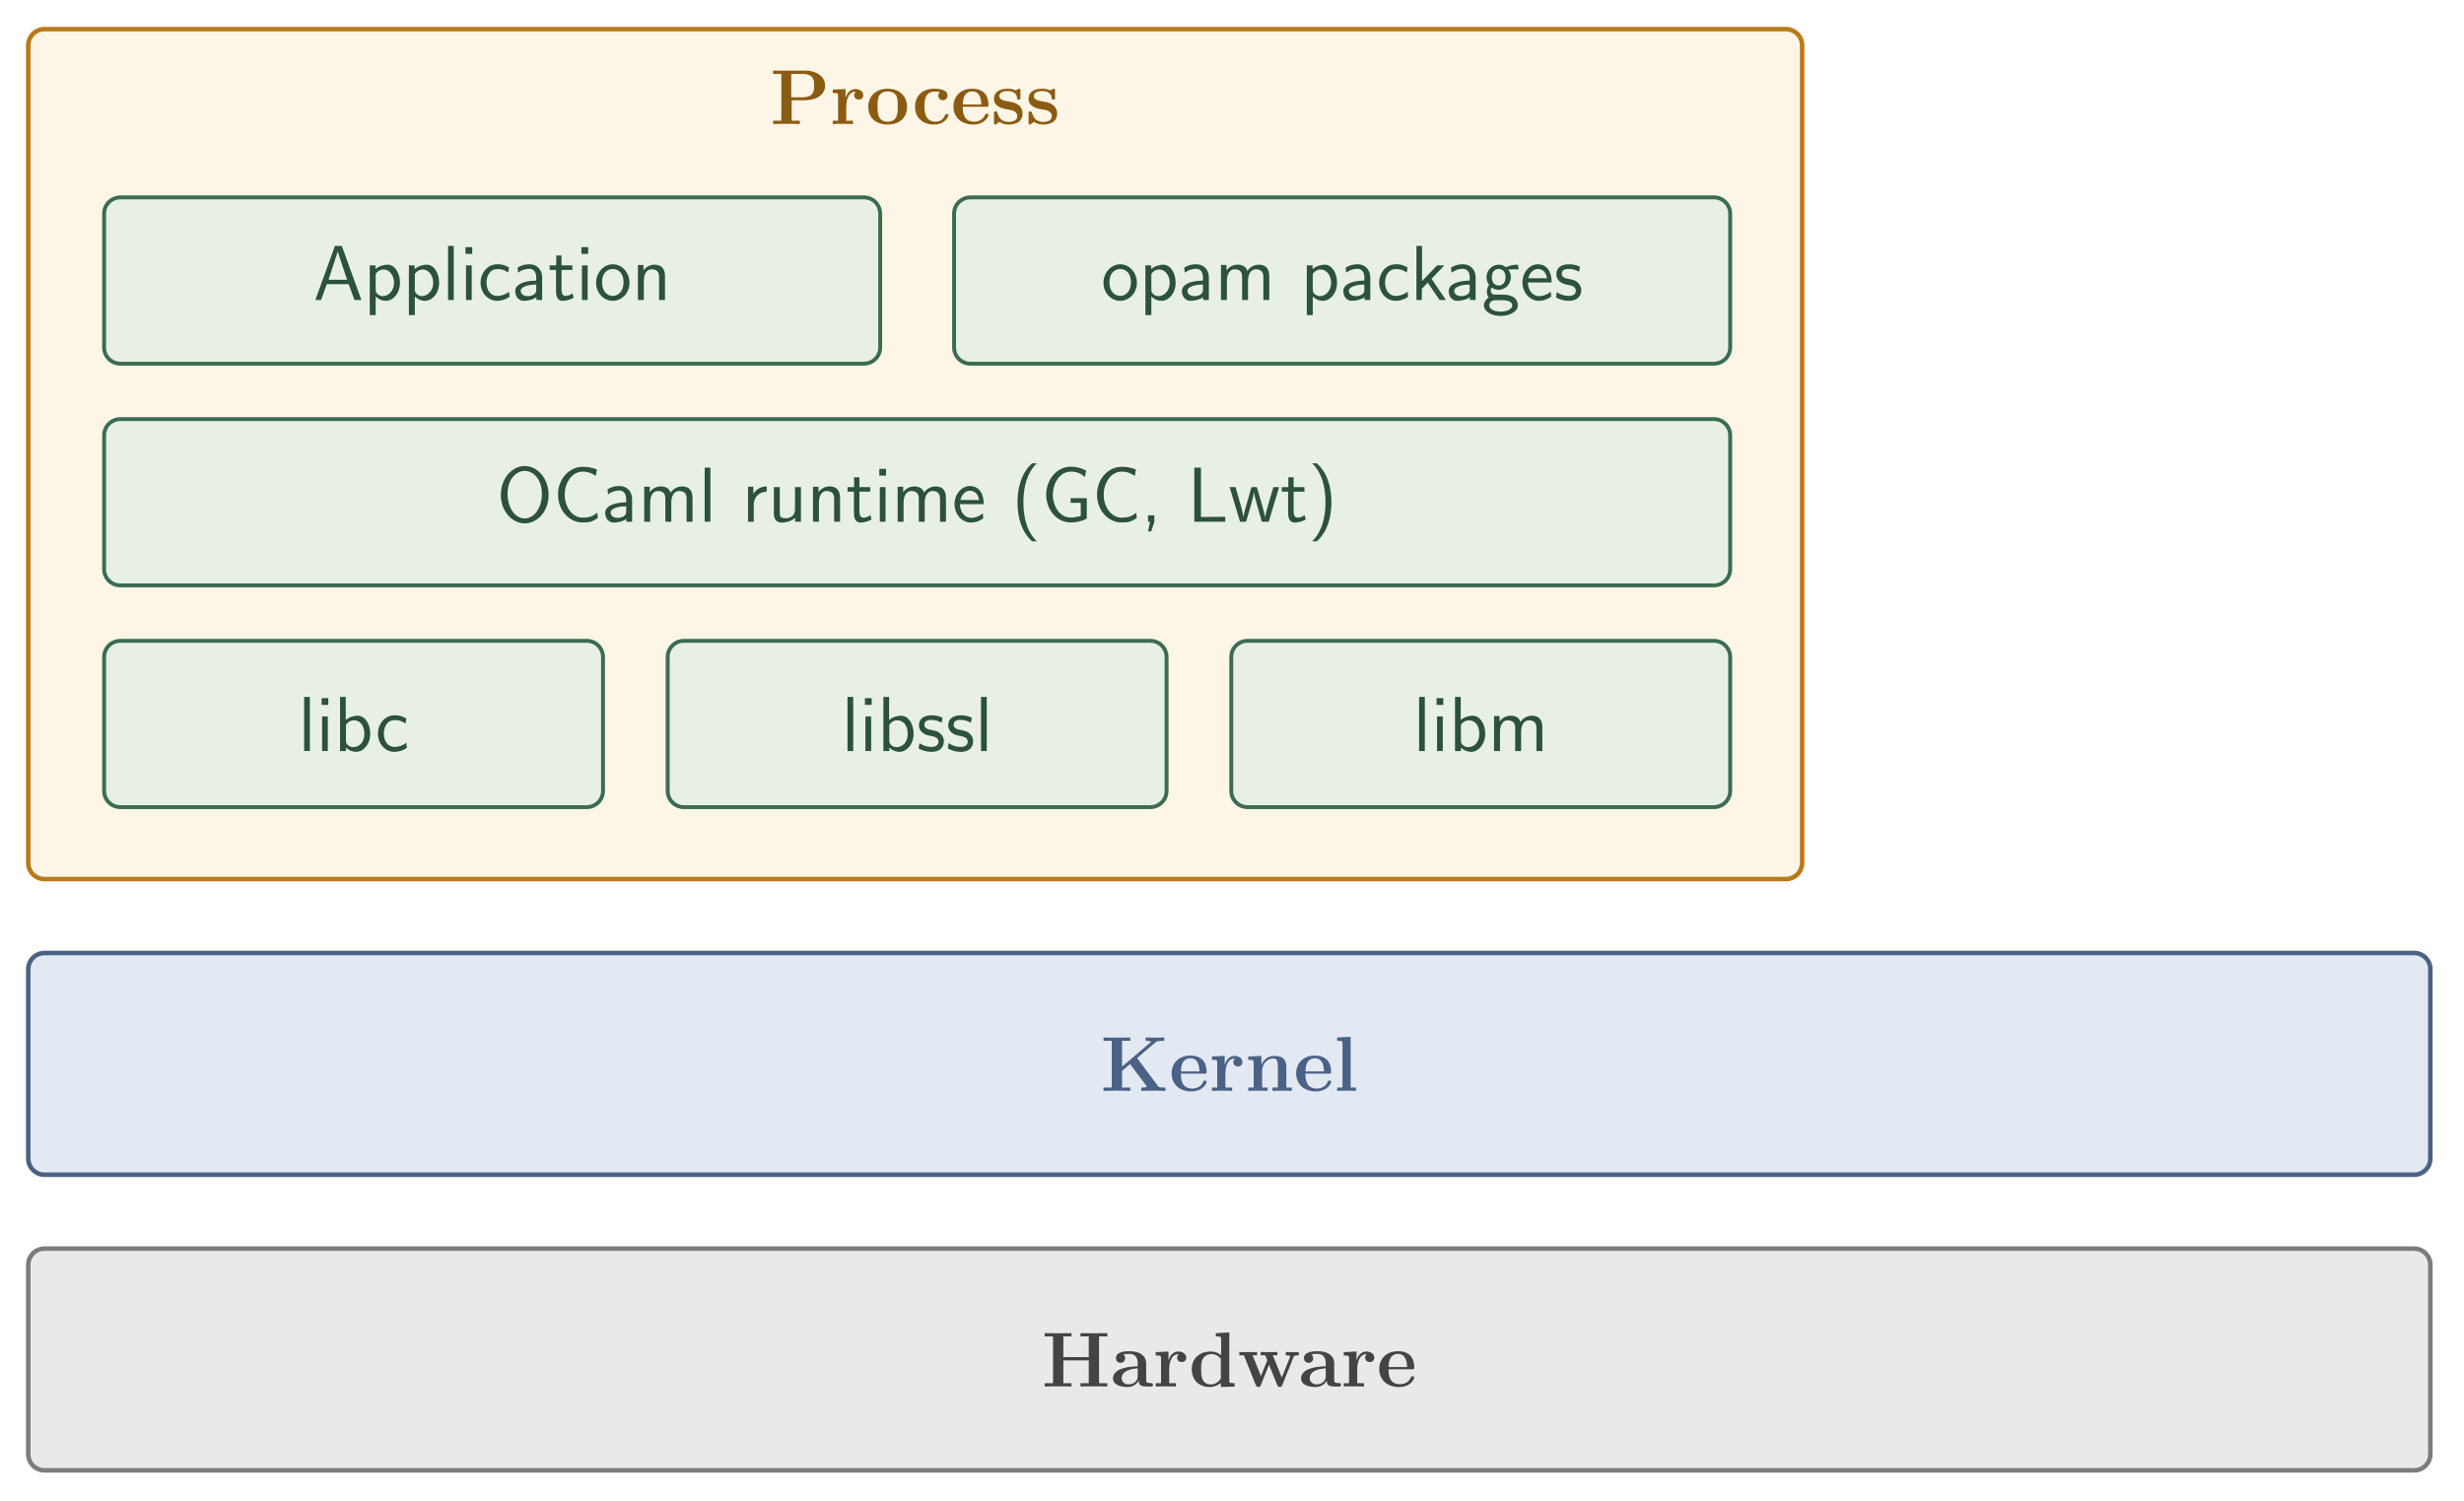
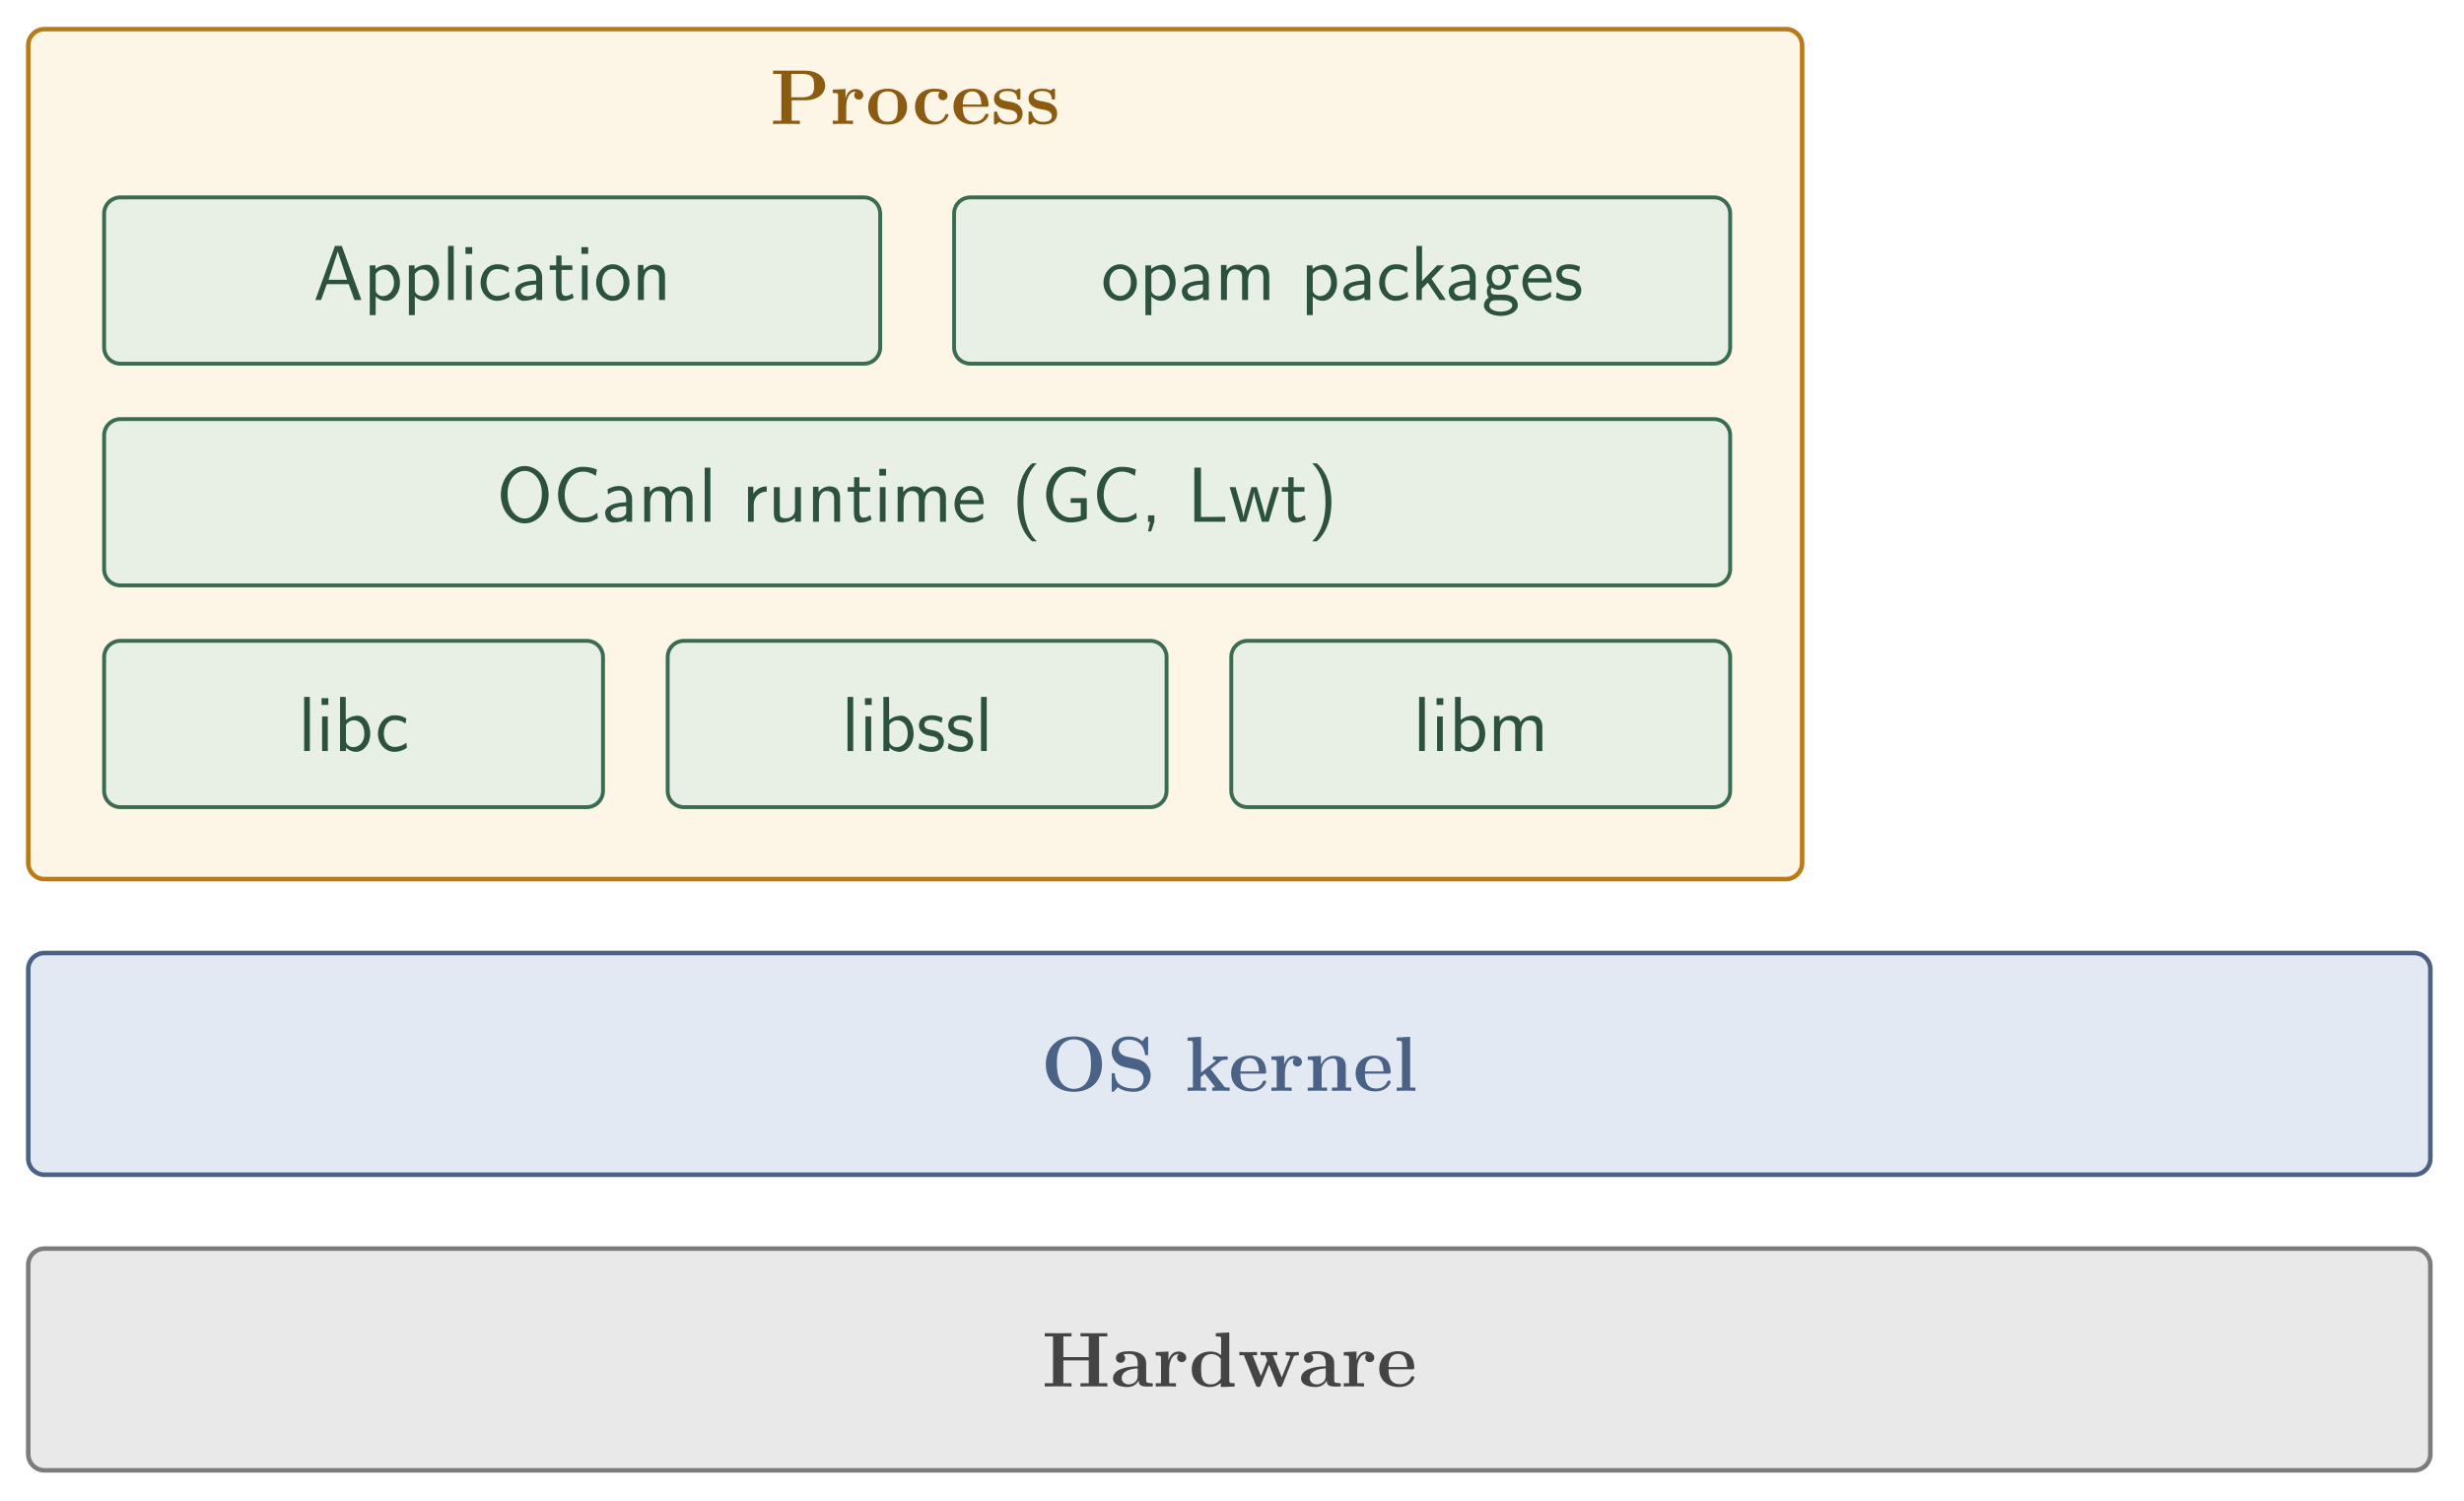
<svg xmlns="http://www.w3.org/2000/svg" xmlns:xlink="http://www.w3.org/1999/xlink" width="377.169pt" height="229.769pt" viewBox="0 0 377.169 229.769">
  <defs>
    <g>
      <g id="glyph-0-0">
        <path d="M 3.297 -3.641 L 5.312 -3.641 C 7.312 -3.641 8.422 -4.656 8.422 -5.875 C 8.422 -7.172 7.281 -8.172 5.312 -8.172 L 0.453 -8.172 L 0.453 -7.672 L 1.719 -7.672 L 1.719 -0.516 L 0.453 -0.516 L 0.453 0 C 0.797 -0.031 2.078 -0.031 2.5 -0.031 C 2.938 -0.031 4.203 -0.031 4.547 0 L 4.547 -0.516 L 3.297 -0.516 Z M 4.891 -7.672 C 6.734 -7.672 6.734 -6.688 6.734 -5.875 C 6.734 -5.094 6.734 -4.094 4.891 -4.094 L 3.234 -4.094 L 3.234 -7.672 Z M 4.891 -7.672 " />
      </g>
      <g id="glyph-0-1">
        <path d="M 2.484 -2.688 C 2.484 -3.078 2.562 -4.969 3.953 -4.969 C 3.797 -4.844 3.703 -4.641 3.703 -4.422 C 3.703 -3.938 4.094 -3.734 4.406 -3.734 C 4.703 -3.734 5.094 -3.938 5.094 -4.422 C 5.094 -5.031 4.469 -5.359 3.906 -5.359 C 2.953 -5.359 2.547 -4.547 2.391 -4.047 L 2.375 -4.047 L 2.375 -5.359 L 0.422 -5.266 L 0.422 -4.75 C 1.156 -4.75 1.234 -4.75 1.234 -4.297 L 1.234 -0.516 L 0.422 -0.516 L 0.422 0 C 0.688 -0.031 1.578 -0.031 1.922 -0.031 C 2.266 -0.031 3.234 -0.031 3.516 0 L 3.516 -0.516 L 2.484 -0.516 Z M 2.484 -2.688 " />
      </g>
      <g id="glyph-0-2">
        <path d="M 6.312 -2.609 C 6.312 -4.219 5.219 -5.406 3.344 -5.406 C 1.406 -5.406 0.375 -4.156 0.375 -2.609 C 0.375 -1.047 1.469 0.078 3.344 0.078 C 5.281 0.078 6.312 -1.109 6.312 -2.609 Z M 3.344 -0.359 C 1.797 -0.359 1.797 -1.75 1.797 -2.734 C 1.797 -3.297 1.797 -3.891 2.031 -4.312 C 2.281 -4.797 2.828 -5 3.344 -5 C 4.016 -5 4.453 -4.688 4.656 -4.344 C 4.891 -3.922 4.891 -3.297 4.891 -2.734 C 4.891 -1.734 4.891 -0.359 3.344 -0.359 Z M 3.344 -0.359 " />
      </g>
      <g id="glyph-0-3">
        <path d="M 5.578 -1.391 C 5.578 -1.531 5.453 -1.531 5.328 -1.531 C 5.141 -1.531 5.125 -1.531 5.062 -1.391 C 4.984 -1.156 4.656 -0.359 3.562 -0.359 C 1.891 -0.359 1.891 -2.172 1.891 -2.703 C 1.891 -3.406 1.891 -4.969 3.453 -4.969 C 3.547 -4.969 4.25 -4.953 4.25 -4.891 C 4.25 -4.875 4.234 -4.859 4.203 -4.859 C 4.172 -4.812 4.016 -4.641 4.016 -4.344 C 4.016 -3.844 4.422 -3.641 4.719 -3.641 C 4.969 -3.641 5.422 -3.797 5.422 -4.344 C 5.422 -5.328 4.047 -5.406 3.406 -5.406 C 1.281 -5.406 0.453 -4.016 0.453 -2.641 C 0.453 -1.031 1.578 0.078 3.344 0.078 C 5.203 0.078 5.578 -1.312 5.578 -1.391 Z M 5.578 -1.391 " />
      </g>
      <g id="glyph-0-4">
        <path d="M 5.391 -2.641 C 5.656 -2.641 5.734 -2.641 5.734 -2.938 C 5.734 -3.297 5.656 -4.188 5.109 -4.75 C 4.609 -5.25 3.938 -5.406 3.25 -5.406 C 1.391 -5.406 0.375 -4.188 0.375 -2.688 C 0.375 -1.016 1.594 0.078 3.391 0.078 C 5.203 0.078 5.734 -1.188 5.734 -1.391 C 5.734 -1.578 5.562 -1.578 5.484 -1.578 C 5.297 -1.578 5.281 -1.531 5.203 -1.391 C 4.906 -0.609 4.109 -0.359 3.547 -0.359 C 1.812 -0.359 1.797 -1.969 1.797 -2.641 Z M 1.797 -2.984 C 1.828 -3.469 1.844 -3.938 2.094 -4.359 C 2.312 -4.75 2.734 -5 3.25 -5 C 4.516 -5 4.625 -3.578 4.641 -2.984 Z M 1.797 -2.984 " />
      </g>
      <g id="glyph-0-5">
        <path d="M 4.5 -5.094 C 4.5 -5.312 4.5 -5.406 4.312 -5.406 C 4.25 -5.406 4.219 -5.406 4.047 -5.297 C 4 -5.25 3.859 -5.172 3.797 -5.141 C 3.469 -5.328 3.031 -5.406 2.594 -5.406 C 2.234 -5.406 0.453 -5.406 0.453 -3.844 C 0.453 -2.594 1.938 -2.344 2.297 -2.281 C 2.625 -2.219 3.016 -2.141 3.062 -2.141 C 3.547 -2.031 4.016 -1.734 4.016 -1.234 C 4.016 -0.328 2.938 -0.328 2.688 -0.328 C 2.078 -0.328 1.328 -0.516 0.984 -1.672 C 0.922 -1.906 0.906 -1.922 0.703 -1.922 C 0.453 -1.922 0.453 -1.891 0.453 -1.609 L 0.453 -0.234 C 0.453 -0.016 0.453 0.078 0.625 0.078 C 0.719 0.078 0.734 0.078 0.984 -0.125 L 1.281 -0.344 C 1.828 0.078 2.469 0.078 2.688 0.078 C 3.344 0.078 4.828 -0.078 4.828 -1.656 C 4.828 -2.234 4.516 -2.625 4.281 -2.844 C 3.797 -3.25 3.391 -3.312 2.734 -3.438 C 1.984 -3.562 1.266 -3.703 1.266 -4.266 C 1.266 -5.047 2.328 -5.047 2.578 -5.047 C 3.906 -5.047 3.969 -4.203 4 -3.906 C 4 -3.75 4.094 -3.75 4.25 -3.75 C 4.5 -3.75 4.5 -3.797 4.5 -4.062 Z M 4.5 -5.094 " />
      </g>
      <g id="glyph-0-6">
-         <path d="M 5.594 -5.031 L 8.422 -7.438 C 8.578 -7.578 8.688 -7.672 9.75 -7.672 L 9.75 -8.172 C 9.031 -8.156 9.016 -8.156 8.469 -8.156 C 8.125 -8.156 7.188 -8.156 6.891 -8.172 L 6.891 -7.672 C 7.156 -7.672 7.438 -7.656 7.75 -7.531 L 7.75 -7.516 L 3.297 -3.719 L 3.297 -7.672 L 4.547 -7.672 L 4.547 -8.172 C 4.203 -8.156 2.938 -8.156 2.5 -8.156 C 2.078 -8.156 0.797 -8.156 0.453 -8.172 L 0.453 -7.672 L 1.719 -7.672 L 1.719 -0.516 L 0.453 -0.516 L 0.453 0 C 0.797 -0.031 2.078 -0.031 2.5 -0.031 C 2.938 -0.031 4.203 -0.031 4.547 0 L 4.547 -0.516 L 3.297 -0.516 L 3.297 -3.062 L 4.516 -4.109 L 7.016 -0.781 C 7.031 -0.75 7.078 -0.688 7.078 -0.641 C 7.078 -0.516 6.5 -0.516 6.234 -0.516 L 6.234 0 C 6.609 -0.031 7.719 -0.031 8.172 -0.031 C 8.531 -0.031 9.656 -0.031 9.938 0 L 9.938 -0.516 L 9.609 -0.516 C 8.969 -0.516 8.922 -0.578 8.797 -0.734 Z M 5.594 -5.031 " />
+         <path d="M 9.328 -4.047 C 9.328 -6.578 7.672 -8.328 5.031 -8.328 C 2.375 -8.328 0.734 -6.562 0.734 -4.047 C 0.734 -1.531 2.406 0.141 5.031 0.141 C 7.656 0.141 9.328 -1.531 9.328 -4.047 Z M 5.031 -0.312 C 4.25 -0.312 3.5 -0.672 3.047 -1.359 C 2.484 -2.234 2.422 -3.344 2.422 -4.219 C 2.422 -4.953 2.453 -5.953 2.938 -6.766 C 3.469 -7.594 4.328 -7.891 5.031 -7.891 C 6 -7.891 6.719 -7.375 7.062 -6.844 C 7.5 -6.156 7.641 -5.406 7.641 -4.219 C 7.641 -3.047 7.516 -2.047 6.922 -1.234 C 6.609 -0.828 5.969 -0.312 5.031 -0.312 Z M 5.031 -0.312 " />
      </g>
      <g id="glyph-0-7">
+         <path d="M 3.031 -5.25 C 1.844 -5.516 1.812 -6.359 1.812 -6.531 C 1.812 -7.141 2.203 -7.844 3.359 -7.844 C 4.516 -7.844 5.562 -7.281 5.812 -5.719 C 5.844 -5.469 5.844 -5.453 6.062 -5.453 C 6.312 -5.453 6.312 -5.5 6.312 -5.766 L 6.312 -8.016 C 6.312 -8.234 6.312 -8.328 6.141 -8.328 C 6.062 -8.328 6.016 -8.312 5.906 -8.188 L 5.406 -7.609 C 5.109 -7.859 4.5 -8.328 3.344 -8.328 C 1.641 -8.328 0.734 -7.25 0.734 -5.953 C 0.734 -5.156 1.172 -4.594 1.328 -4.422 C 1.953 -3.797 2.281 -3.734 3.531 -3.453 C 4.719 -3.188 4.859 -3.172 5.125 -2.922 C 5.281 -2.766 5.625 -2.438 5.625 -1.828 C 5.625 -1.312 5.375 -0.375 4.047 -0.375 C 3 -0.375 1.328 -0.734 1.234 -2.469 C 1.234 -2.688 1.234 -2.719 0.984 -2.719 C 0.734 -2.719 0.734 -2.688 0.734 -2.406 L 0.734 -0.172 C 0.734 0.062 0.734 0.141 0.922 0.141 C 1 0.141 1.016 0.125 1.125 0.031 C 1.266 -0.109 1.375 -0.266 1.672 -0.562 C 2.359 -0.016 3.344 0.141 4.047 0.141 C 5.906 0.141 6.703 -1.125 6.703 -2.391 C 6.703 -3.5 5.969 -4.578 4.656 -4.875 Z M 3.031 -5.25 " />
+       </g>
+       <g id="glyph-0-8">
+         <path d="M 3.953 -3.344 L 5.453 -4.547 C 5.609 -4.672 5.734 -4.781 6.562 -4.781 L 6.562 -5.297 C 6.25 -5.266 6.016 -5.266 5.562 -5.266 C 5.25 -5.266 4.594 -5.266 4.312 -5.297 L 4.312 -4.781 C 4.453 -4.781 4.75 -4.75 4.75 -4.656 C 4.75 -4.609 4.672 -4.547 4.656 -4.531 L 2.484 -2.797 L 2.484 -8.281 L 0.422 -8.172 L 0.422 -7.672 C 1.156 -7.672 1.234 -7.672 1.234 -7.203 L 1.234 -0.516 L 0.422 -0.516 L 0.422 0 C 0.688 -0.031 1.516 -0.031 1.844 -0.031 C 2.156 -0.031 2.984 -0.031 3.25 0 L 3.25 -0.516 L 2.438 -0.516 L 2.438 -2.109 C 2.625 -2.25 2.797 -2.406 3.062 -2.625 L 4.5 -0.766 C 4.594 -0.672 4.594 -0.641 4.594 -0.625 C 4.594 -0.516 4.344 -0.516 4.188 -0.516 L 4.188 0 C 4.469 -0.031 5.25 -0.031 5.578 -0.031 C 6.188 -0.031 6.359 -0.031 6.859 0 L 6.859 -0.516 C 6.672 -0.516 6.422 -0.516 6.297 -0.531 C 6.125 -0.562 6.078 -0.594 5.953 -0.766 Z M 3.953 -3.344 " />
+       </g>
+       <g id="glyph-0-9">
        <path d="M 6.328 -3.641 C 6.328 -4.781 5.844 -5.359 4.531 -5.359 C 3.672 -5.359 2.938 -4.953 2.531 -4.047 L 2.516 -4.047 L 2.516 -5.359 L 0.5 -5.266 L 0.5 -4.75 C 1.234 -4.75 1.328 -4.75 1.328 -4.297 L 1.328 -0.516 L 0.5 -0.516 L 0.5 0 C 0.781 -0.031 1.641 -0.031 1.969 -0.031 C 2.297 -0.031 3.172 -0.031 3.453 0 L 3.453 -0.516 L 2.625 -0.516 L 2.625 -3.047 C 2.625 -4.344 3.578 -4.969 4.344 -4.969 C 4.781 -4.969 5.031 -4.688 5.031 -3.781 L 5.031 -0.516 L 4.203 -0.516 L 4.203 0 C 4.484 -0.031 5.344 -0.031 5.672 -0.031 C 6.016 -0.031 6.875 -0.031 7.156 0 L 7.156 -0.516 L 6.328 -0.516 Z M 6.328 -3.641 " />
      </g>
-       <g id="glyph-0-8">
+       <g id="glyph-0-10">
        <path d="M 2.594 -8.281 L 0.531 -8.172 L 0.531 -7.672 C 1.266 -7.672 1.344 -7.672 1.344 -7.203 L 1.344 -0.516 L 0.531 -0.516 L 0.531 0 C 0.797 -0.031 1.641 -0.031 1.969 -0.031 C 2.281 -0.031 3.141 -0.031 3.406 0 L 3.406 -0.516 L 2.594 -0.516 Z M 2.594 -8.281 " />
      </g>
-       <g id="glyph-0-9">
+       <g id="glyph-0-11">
        <path d="M 8.766 -7.672 L 10.031 -7.672 L 10.031 -8.172 C 9.688 -8.156 8.406 -8.156 7.969 -8.156 C 7.547 -8.156 6.266 -8.156 5.922 -8.172 L 5.922 -7.672 L 7.188 -7.672 L 7.188 -4.5 L 3.297 -4.5 L 3.297 -7.672 L 4.547 -7.672 L 4.547 -8.172 C 4.203 -8.156 2.938 -8.156 2.5 -8.156 C 2.078 -8.156 0.797 -8.156 0.453 -8.172 L 0.453 -7.672 L 1.719 -7.672 L 1.719 -0.516 L 0.453 -0.516 L 0.453 0 C 0.797 -0.031 2.078 -0.031 2.5 -0.031 C 2.938 -0.031 4.203 -0.031 4.547 0 L 4.547 -0.516 L 3.297 -0.516 L 3.297 -4 L 7.188 -4 L 7.188 -0.516 L 5.922 -0.516 L 5.922 0 C 6.266 -0.031 7.547 -0.031 7.969 -0.031 C 8.406 -0.031 9.688 -0.031 10.031 0 L 10.031 -0.516 L 8.766 -0.516 Z M 8.766 -7.672 " />
      </g>
-       <g id="glyph-0-10">
+       <g id="glyph-0-12">
        <path d="M 5.484 -3.562 C 5.484 -4.656 4.609 -5.406 2.938 -5.406 C 2.266 -5.406 0.859 -5.344 0.859 -4.344 C 0.859 -3.844 1.234 -3.625 1.562 -3.625 C 1.922 -3.625 2.266 -3.875 2.266 -4.328 C 2.266 -4.547 2.188 -4.766 1.984 -4.906 C 2.375 -5 2.656 -5 2.891 -5 C 3.703 -5 4.188 -4.547 4.188 -3.578 L 4.188 -3.094 C 2.297 -3.094 0.406 -2.578 0.406 -1.25 C 0.406 -0.172 1.781 0.078 2.609 0.078 C 3.531 0.078 4.109 -0.422 4.344 -0.953 C 4.344 -0.516 4.344 0 5.562 0 L 6.156 0 C 6.406 0 6.516 0 6.516 -0.266 C 6.516 -0.516 6.406 -0.516 6.234 -0.516 C 5.484 -0.531 5.484 -0.719 5.484 -0.984 Z M 4.188 -1.656 C 4.188 -0.531 3.188 -0.328 2.797 -0.328 C 2.219 -0.328 1.734 -0.719 1.734 -1.266 C 1.734 -2.344 3.016 -2.719 4.188 -2.781 Z M 4.188 -1.656 " />
      </g>
-       <g id="glyph-0-11">
+       <g id="glyph-0-13">
        <path d="M 4.141 -8.172 L 4.141 -7.672 C 4.875 -7.672 4.953 -7.672 4.953 -7.203 L 4.953 -4.797 C 4.703 -5.016 4.172 -5.359 3.344 -5.359 C 1.656 -5.359 0.453 -4.312 0.453 -2.641 C 0.453 -0.938 1.641 0.078 3.219 0.078 C 3.875 0.078 4.438 -0.156 4.906 -0.547 L 4.906 0.078 L 7.016 0 L 7.016 -0.516 C 6.281 -0.516 6.203 -0.516 6.203 -0.984 L 6.203 -8.281 Z M 4.906 -1.203 C 4.406 -0.484 3.797 -0.328 3.359 -0.328 C 1.891 -0.328 1.891 -1.844 1.891 -2.625 C 1.891 -3.188 1.891 -3.781 2.141 -4.234 C 2.516 -4.906 3.219 -4.969 3.5 -4.969 C 3.984 -4.969 4.5 -4.75 4.906 -4.234 Z M 4.906 -1.203 " />
      </g>
-       <g id="glyph-0-12">
+       <g id="glyph-0-14">
        <path d="M 8.578 -4.5 C 8.672 -4.703 8.703 -4.781 9.391 -4.781 L 9.391 -5.297 C 9.047 -5.266 8.891 -5.266 8.469 -5.266 C 7.969 -5.266 7.828 -5.266 7.391 -5.297 L 7.391 -4.781 C 7.5 -4.781 8.078 -4.781 8.078 -4.625 C 8.078 -4.609 8.078 -4.609 8.031 -4.484 L 6.781 -1.391 L 5.406 -4.781 L 6.094 -4.781 L 6.094 -5.297 C 5.812 -5.266 5.109 -5.266 4.781 -5.266 C 4.172 -5.266 4.156 -5.266 3.547 -5.297 L 3.547 -4.781 L 4.25 -4.781 C 4.297 -4.688 4.344 -4.531 4.406 -4.422 C 4.438 -4.344 4.547 -4.062 4.547 -4 C 4.547 -3.984 4.516 -3.906 4.5 -3.859 L 3.594 -1.609 L 2.312 -4.781 L 3 -4.781 L 3 -5.297 C 2.719 -5.266 1.906 -5.266 1.578 -5.266 C 1.203 -5.266 0.625 -5.266 0.281 -5.297 L 0.281 -4.781 L 0.984 -4.781 L 2.797 -0.234 C 2.891 -0.031 2.938 0.062 3.188 0.062 C 3.328 0.062 3.469 0.062 3.562 -0.172 L 4.828 -3.344 L 6.094 -0.203 C 6.203 0.062 6.328 0.062 6.469 0.062 C 6.734 0.062 6.766 -0.016 6.859 -0.219 Z M 8.578 -4.5 " />
      </g>
      <g id="glyph-1-0">
        <path d="M 4.375 -8.281 L 3.328 -8.281 L 0.328 0 L 1.203 0 L 2.078 -2.422 L 5.438 -2.422 L 6.312 0 L 7.375 0 Z M 3.75 -7.422 L 5.188 -3.094 L 2.344 -3.094 Z M 3.75 -7.422 " />
      </g>
      <g id="glyph-1-1">
        <path d="M 1.844 -0.531 C 2.234 -0.172 2.734 0.125 3.391 0.125 C 4.531 0.125 5.562 -1.031 5.562 -2.656 C 5.562 -4.094 4.797 -5.406 3.688 -5.406 C 3.188 -5.406 2.438 -5.25 1.812 -4.734 L 1.812 -5.297 L 0.938 -5.297 L 0.938 2.312 L 1.844 2.312 Z M 1.844 -4 C 2.109 -4.406 2.562 -4.672 3.047 -4.672 C 3.938 -4.672 4.656 -3.781 4.656 -2.641 C 4.656 -1.453 3.828 -0.594 2.938 -0.594 C 2.609 -0.594 2.391 -0.719 2.172 -0.875 C 1.875 -1.141 1.844 -1.359 1.844 -1.547 Z M 1.844 -4 " />
      </g>
      <g id="glyph-1-2">
        <path d="M 1.812 -8.281 L 0.938 -8.281 L 0.938 0 L 1.812 0 Z M 1.812 -8.281 " />
      </g>
      <g id="glyph-1-3">
        <path d="M 1.891 -8.094 L 0.859 -8.094 L 0.859 -7.062 L 1.891 -7.062 Z M 1.812 -5.297 L 0.938 -5.297 L 0.938 0 L 1.812 0 Z M 1.812 -5.297 " />
      </g>
      <g id="glyph-1-4">
        <path d="M 4.781 -1.281 C 4.234 -0.844 3.625 -0.625 2.953 -0.625 C 1.969 -0.625 1.328 -1.5 1.328 -2.656 C 1.328 -3.641 1.797 -4.734 3 -4.734 C 3.797 -4.734 4.125 -4.547 4.641 -4.203 L 4.781 -4.969 C 4.094 -5.375 3.703 -5.469 3 -5.469 C 1.344 -5.469 0.422 -4.016 0.422 -2.656 C 0.422 -1.125 1.516 0.125 2.938 0.125 C 3.531 0.125 4.203 -0.031 4.859 -0.5 C 4.859 -0.531 4.812 -0.906 4.797 -0.953 Z M 4.781 -1.281 " />
      </g>
      <g id="glyph-1-5">
        <path d="M 4.656 -3.5 C 4.656 -4.641 3.844 -5.469 2.734 -5.469 C 2.016 -5.469 1.484 -5.312 0.891 -4.969 L 0.969 -4.188 C 1.484 -4.562 2.031 -4.781 2.734 -4.781 C 3.281 -4.781 3.75 -4.344 3.75 -3.469 L 3.75 -2.984 C 3.219 -2.953 2.5 -2.922 1.781 -2.688 C 0.984 -2.406 0.531 -1.969 0.531 -1.375 C 0.531 -0.844 0.828 0.125 1.844 0.125 C 2.5 0.125 3.344 -0.078 3.781 -0.438 L 3.781 0 L 4.656 0 Z M 3.75 -1.594 C 3.75 -1.359 3.75 -1.078 3.359 -0.828 C 3.047 -0.625 2.641 -0.594 2.453 -0.594 C 1.812 -0.594 1.375 -0.938 1.375 -1.391 C 1.375 -2.188 3.031 -2.375 3.75 -2.375 Z M 3.75 -1.594 " />
      </g>
      <g id="glyph-1-6">
        <path d="M 2.031 -4.609 L 3.688 -4.609 L 3.688 -5.297 L 2.031 -5.297 L 2.031 -6.812 L 1.219 -6.812 L 1.219 -5.297 L 0.219 -5.297 L 0.219 -4.609 L 1.188 -4.609 L 1.188 -1.391 C 1.188 -0.703 1.344 0.125 2.172 0.125 C 2.969 0.125 3.516 -0.156 3.891 -0.344 L 3.703 -1.031 C 3.297 -0.672 2.844 -0.625 2.641 -0.625 C 2.109 -0.625 2.031 -1.188 2.031 -1.594 Z M 2.031 -4.609 " />
      </g>
      <g id="glyph-1-7">
        <path d="M 5.469 -2.625 C 5.469 -4.234 4.297 -5.469 2.922 -5.469 C 1.516 -5.469 0.359 -4.203 0.359 -2.625 C 0.359 -1.062 1.547 0.125 2.906 0.125 C 4.312 0.125 5.469 -1.078 5.469 -2.625 Z M 2.922 -0.625 C 2.062 -0.625 1.266 -1.328 1.266 -2.734 C 1.266 -4.188 2.156 -4.75 2.906 -4.75 C 3.734 -4.75 4.562 -4.141 4.562 -2.734 C 4.562 -1.281 3.719 -0.625 2.922 -0.625 Z M 2.922 -0.625 " />
      </g>
      <g id="glyph-1-8">
        <path d="M 5.062 -3.594 C 5.062 -4.312 4.906 -5.406 3.453 -5.406 C 2.797 -5.406 2.219 -5.109 1.766 -4.547 L 1.766 -5.359 L 0.922 -5.359 L 0.922 0 L 1.828 0 L 1.828 -2.969 C 1.828 -3.703 2.094 -4.703 3 -4.703 C 4.109 -4.703 4.156 -3.922 4.156 -3.5 L 4.156 0 L 5.062 0 Z M 5.062 -3.594 " />
      </g>
      <g id="glyph-1-9">
        <path d="M 8.312 -3.594 C 8.312 -4.406 8.094 -5.406 6.703 -5.406 C 5.688 -5.406 5.125 -4.703 4.953 -4.453 C 4.734 -5.203 4.078 -5.406 3.453 -5.406 C 2.484 -5.406 1.969 -4.781 1.766 -4.531 L 1.766 -5.359 L 0.922 -5.359 L 0.922 0 L 1.828 0 L 1.828 -2.969 C 1.828 -3.75 2.141 -4.703 3 -4.703 C 4.094 -4.703 4.156 -3.953 4.156 -3.5 L 4.156 0 L 5.062 0 L 5.062 -2.969 C 5.062 -3.75 5.375 -4.703 6.25 -4.703 C 7.344 -4.703 7.406 -3.953 7.406 -3.5 L 7.406 0 L 8.312 0 Z M 8.312 -3.594 " />
      </g>
      <g id="glyph-1-10">
        <path d="M 3.25 -3.25 L 5.203 -5.297 L 4.094 -5.297 L 1.797 -2.891 L 1.797 -8.281 L 0.938 -8.281 L 0.938 0 L 1.766 0 L 1.766 -1.719 L 2.672 -2.656 L 4.484 0 L 5.453 0 Z M 3.25 -3.25 " />
      </g>
      <g id="glyph-1-11">
        <path d="M 4.062 -4.703 C 4.062 -4.703 4.094 -4.672 4.094 -4.656 C 4.344 -4.672 4.609 -4.703 5.062 -4.703 C 5.094 -4.703 5.359 -4.703 5.656 -4.688 L 5.531 -5.406 C 5.312 -5.406 4.5 -5.406 3.703 -5.016 C 3.312 -5.359 2.844 -5.406 2.594 -5.406 C 1.562 -5.406 0.734 -4.547 0.734 -3.5 C 0.734 -3.062 0.859 -2.672 1.125 -2.312 C 0.844 -1.938 0.781 -1.578 0.781 -1.281 C 0.781 -0.844 0.938 -0.547 1.078 -0.391 C 0.469 0 0.328 0.516 0.328 0.844 C 0.328 1.719 1.453 2.438 2.906 2.438 C 4.359 2.438 5.516 1.734 5.516 0.828 C 5.516 -0.828 3.578 -0.828 3.094 -0.828 L 2.078 -0.828 C 1.906 -0.828 1.391 -0.828 1.391 -1.469 C 1.391 -1.734 1.438 -1.797 1.516 -1.906 C 1.719 -1.766 2.109 -1.562 2.594 -1.562 C 3.609 -1.562 4.453 -2.406 4.453 -3.5 C 4.453 -3.922 4.297 -4.359 4.047 -4.688 Z M 2.594 -2.219 C 2.078 -2.219 1.547 -2.578 1.547 -3.484 C 1.547 -4.547 2.219 -4.75 2.594 -4.75 C 3.109 -4.75 3.641 -4.406 3.641 -3.5 C 3.641 -2.438 2.969 -2.219 2.594 -2.219 Z M 3.094 0.031 C 3.359 0.031 4.672 0.031 4.672 0.844 C 4.672 1.391 3.844 1.781 2.922 1.781 C 1.984 1.781 1.156 1.422 1.156 0.828 C 1.156 0.797 1.156 0.031 2.062 0.031 Z M 3.094 0.031 " />
      </g>
      <g id="glyph-1-12">
        <path d="M 4.859 -2.688 C 4.859 -3.188 4.797 -3.922 4.422 -4.547 C 3.938 -5.375 3.094 -5.469 2.75 -5.469 C 1.469 -5.469 0.391 -4.234 0.391 -2.688 C 0.391 -1.109 1.531 0.125 2.922 0.125 C 3.469 0.125 4.125 -0.031 4.781 -0.516 C 4.781 -0.562 4.75 -0.938 4.75 -0.953 C 4.734 -0.969 4.703 -1.234 4.703 -1.281 C 4 -0.672 3.297 -0.594 2.938 -0.594 C 2.031 -0.594 1.234 -1.422 1.219 -2.688 Z M 1.281 -3.328 C 1.484 -4.125 2.047 -4.75 2.75 -4.75 C 3.125 -4.75 3.953 -4.594 4.156 -3.328 Z M 1.281 -3.328 " />
      </g>
      <g id="glyph-1-13">
        <path d="M 4 -5.109 C 3.25 -5.453 2.594 -5.469 2.328 -5.469 C 2.047 -5.469 0.391 -5.469 0.391 -3.922 C 0.391 -3.391 0.672 -3.047 0.859 -2.875 C 1.281 -2.5 1.578 -2.438 2.281 -2.297 C 2.688 -2.219 3.375 -2.078 3.375 -1.438 C 3.375 -0.625 2.438 -0.625 2.281 -0.625 C 1.797 -0.625 1.109 -0.75 0.469 -1.219 L 0.328 -0.406 C 0.375 -0.375 1.188 0.125 2.281 0.125 C 3.828 0.125 4.203 -0.812 4.203 -1.516 C 4.203 -2.125 3.828 -2.5 3.781 -2.562 C 3.344 -3.016 2.984 -3.094 2.25 -3.234 C 1.828 -3.312 1.219 -3.438 1.219 -4.031 C 1.219 -4.766 2.047 -4.766 2.203 -4.766 C 2.844 -4.766 3.344 -4.625 3.859 -4.328 Z M 4 -5.109 " />
      </g>
      <g id="glyph-1-14">
        <path d="M 7.953 -4.109 C 7.953 -6.641 6.234 -8.531 4.297 -8.531 C 2.328 -8.531 0.641 -6.609 0.641 -4.109 C 0.641 -1.594 2.375 0.25 4.297 0.25 C 6.266 0.25 7.953 -1.625 7.953 -4.109 Z M 4.297 -0.5 C 2.922 -0.5 1.672 -1.984 1.672 -4.297 C 1.672 -6.484 2.969 -7.781 4.297 -7.781 C 5.656 -7.781 6.922 -6.453 6.922 -4.297 C 6.922 -1.953 5.641 -0.5 4.297 -0.5 Z M 4.297 -0.5 " />
      </g>
      <g id="glyph-1-15">
        <path d="M 6.797 -1.375 C 6.062 -0.828 5.562 -0.625 4.531 -0.625 C 2.984 -0.625 1.797 -2.234 1.797 -4.156 C 1.797 -5.766 2.766 -7.672 4.578 -7.672 C 5.359 -7.672 5.969 -7.422 6.562 -7.016 L 6.734 -8 C 5.969 -8.297 5.375 -8.406 4.547 -8.406 C 2.531 -8.406 0.781 -6.609 0.781 -4.156 C 0.781 -1.531 2.703 0.109 4.453 0.109 C 5.641 0.109 5.906 0.031 6.859 -0.547 Z M 6.797 -1.375 " />
      </g>
      <g id="glyph-1-16">
        <path d="M 1.812 -2.609 C 1.812 -3.812 2.719 -4.609 3.797 -4.609 L 3.797 -5.406 C 2.703 -5.406 2.078 -4.766 1.75 -4.297 L 1.75 -5.359 L 0.938 -5.359 L 0.938 0 L 1.812 0 Z M 1.812 -2.609 " />
      </g>
      <g id="glyph-1-17">
        <path d="M 5.062 -5.297 L 4.156 -5.297 L 4.156 -1.891 C 4.156 -0.984 3.516 -0.531 2.734 -0.531 C 1.906 -0.531 1.828 -0.844 1.828 -1.375 L 1.828 -5.297 L 0.922 -5.297 L 0.922 -1.328 C 0.922 -0.469 1.188 0.125 2.172 0.125 C 2.5 0.125 3.453 0.062 4.172 -0.594 L 4.172 0 L 5.062 0 Z M 5.062 -5.297 " />
      </g>
      <g id="glyph-1-18">
        <path d="M 3.172 -8.938 C 1.391 -7.344 0.938 -4.922 0.938 -2.984 C 0.938 -0.875 1.438 1.453 3.172 3 L 3.891 3 C 3.422 2.562 2.688 1.641 2.281 0.281 C 1.953 -0.781 1.844 -1.891 1.844 -2.969 C 1.844 -6.484 3.094 -8.203 3.891 -8.938 Z M 3.172 -8.938 " />
      </g>
      <g id="glyph-1-19">
        <path d="M 7 -3.609 L 4.531 -3.609 L 4.531 -2.891 L 6.078 -2.891 L 6.078 -0.875 C 5.594 -0.766 5.109 -0.641 4.516 -0.641 C 2.797 -0.641 1.797 -2.484 1.797 -4.156 C 1.797 -5.75 2.766 -7.672 4.578 -7.672 C 5.484 -7.672 6.062 -7.391 6.719 -6.859 L 6.906 -7.828 C 6.109 -8.234 5.453 -8.422 4.547 -8.422 C 2.266 -8.422 0.781 -6.266 0.781 -4.156 C 0.781 -2 2.266 0.109 4.562 0.109 C 5.406 0.109 6.25 -0.078 7 -0.469 Z M 7 -3.609 " />
      </g>
      <g id="glyph-1-20">
        <path d="M 2.094 -0.016 L 2.094 -0.969 L 1.125 -0.969 L 1.125 0 L 1.438 0 L 1.125 1.484 L 1.609 1.484 Z M 2.094 -0.016 " />
      </g>
      <g id="glyph-1-21">
        <path d="M 2.094 -8.281 L 1.078 -8.281 L 1.078 0 L 5.812 0 L 5.812 -0.766 C 4.75 -0.734 3.719 -0.734 2.672 -0.734 L 2.094 -0.734 Z M 2.094 -8.281 " />
      </g>
      <g id="glyph-1-22">
        <path d="M 7.75 -5.297 L 6.875 -5.297 L 6.156 -2.875 C 6 -2.297 5.656 -1.188 5.609 -0.672 C 5.562 -0.953 5.375 -1.75 5.125 -2.594 L 4.344 -5.297 L 3.516 -5.297 L 2.844 -2.953 C 2.625 -2.219 2.344 -1.188 2.297 -0.688 L 2.281 -0.688 C 2.281 -0.922 2.141 -1.547 1.922 -2.344 L 1.078 -5.297 L 0.172 -5.297 L 1.766 0 L 2.688 0 C 3.141 -1.5 3.828 -3.766 3.906 -4.609 C 3.938 -4.109 4.172 -3.25 4.25 -2.984 L 5.109 0 L 6.156 0 Z M 7.75 -5.297 " />
      </g>
      <g id="glyph-1-23">
        <path d="M 1.359 3 C 3.141 1.391 3.594 -1.031 3.594 -2.969 C 3.594 -5.062 3.094 -7.406 1.359 -8.938 L 0.641 -8.938 C 1.109 -8.516 1.844 -7.578 2.25 -6.234 C 2.578 -5.172 2.688 -4.062 2.688 -2.984 C 2.688 0.531 1.438 2.25 0.641 3 Z M 1.359 3 " />
      </g>
      <g id="glyph-1-24">
        <path d="M 1.812 -8.281 L 0.938 -8.281 L 0.938 0 L 1.844 0 L 1.844 -0.531 C 2.391 -0.016 2.969 0.125 3.391 0.125 C 4.516 0.125 5.562 -1.031 5.562 -2.656 C 5.562 -4.125 4.766 -5.406 3.656 -5.406 C 3.312 -5.406 2.547 -5.344 1.812 -4.75 Z M 1.844 -4.016 C 2.047 -4.344 2.484 -4.703 3.062 -4.703 C 3.797 -4.703 4.656 -4.156 4.656 -2.656 C 4.656 -1.109 3.672 -0.594 2.938 -0.594 C 2.609 -0.594 2.391 -0.719 2.172 -0.875 C 1.891 -1.125 1.844 -1.344 1.844 -1.547 Z M 1.844 -4.016 " />
      </g>
    </g>
    <clipPath id="clip-0">
      <path clip-rule="nonzero" d="M 0 0.137 L 286 0.137 L 286 145 L 0 145 Z M 0 0.137 " />
    </clipPath>
    <clipPath id="clip-1">
      <path clip-rule="nonzero" d="M 0 136 L 376.34 136 L 376.34 190 L 0 190 Z M 0 136 " />
    </clipPath>
    <clipPath id="clip-2">
      <path clip-rule="nonzero" d="M 0 181 L 376.34 181 L 376.34 229.402 L 0 229.402 Z M 0 181 " />
    </clipPath>
  </defs>
  <path fill-rule="nonzero" fill="rgb(99.138%, 96.332%, 90.294%)" fill-opacity="1" d="M 4.324 6.945 L 4.324 132.086 C 4.324 133.457 5.438 134.57 6.809 134.57 L 273.367 134.57 C 274.742 134.57 275.855 133.457 275.855 132.086 L 275.855 6.945 C 275.855 5.574 274.742 4.461 273.367 4.461 L 6.809 4.461 C 5.438 4.461 4.324 5.574 4.324 6.945 Z M 4.324 6.945 " />
  <g clip-path="url(#clip-0)">
    <path fill="none" stroke-width="0.697" stroke-linecap="butt" stroke-linejoin="miter" stroke="rgb(72.549%, 47.841%, 9.412%)" stroke-opacity="1" stroke-miterlimit="10" d="M -0 -2.489 L -0 -127.905 C -0 -129.279 1.115 -130.395 2.49 -130.395 L 269.635 -130.395 C 271.014 -130.395 272.129 -129.279 272.129 -127.905 L 272.129 -2.489 C 272.129 -1.115 271.014 0.001 269.635 0.001 L 2.49 0.001 C 1.115 0.001 -0 -1.115 -0 -2.489 Z M -0 -2.489 " transform="matrix(0.997802, 0, 0, -0.997802, 4.324472, 4.46179)" />
  </g>
  <g fill="rgb(54.413%, 35.88%, 7.059%)" fill-opacity="1">
    <use xlink:href="#glyph-0-0" x="117.884" y="18.987" />
    <use xlink:href="#glyph-0-1" x="127.052" y="18.987" />
    <use xlink:href="#glyph-0-2" x="132.533" y="18.987" />
  </g>
  <g fill="rgb(54.413%, 35.88%, 7.059%)" fill-opacity="1">
    <use xlink:href="#glyph-0-3" x="139.613" y="18.987" />
    <use xlink:href="#glyph-0-4" x="145.577" y="18.987" />
    <use xlink:href="#glyph-0-5" x="151.7" y="18.987" />
    <use xlink:href="#glyph-0-5" x="156.993" y="18.987" />
  </g>
  <path fill-rule="nonzero" fill="rgb(90.979%, 94.119%, 90.195%)" fill-opacity="1" stroke-width="0.598" stroke-linecap="butt" stroke-linejoin="miter" stroke="rgb(22.745%, 42.354%, 32.158%)" stroke-opacity="1" stroke-miterlimit="10" d="M 128.203 -25.81 L 14.128 -25.81 C 12.754 -25.81 11.639 -26.926 11.639 -28.3 L 11.639 -48.833 C 11.639 -50.207 12.754 -51.323 14.128 -51.323 L 128.203 -51.323 C 129.578 -51.323 130.693 -50.207 130.693 -48.833 L 130.693 -28.3 C 130.693 -26.926 129.578 -25.81 128.203 -25.81 Z M 128.203 -25.81 " transform="matrix(0.997802, 0, 0, -0.997802, 4.324472, 4.46179)" />
  <g fill="rgb(17.059%, 31.766%, 24.117%)" fill-opacity="1">
    <use xlink:href="#glyph-1-0" x="47.944" y="45.925" />
    <use xlink:href="#glyph-1-1" x="55.662" y="45.925" />
    <use xlink:href="#glyph-1-1" x="61.654" y="45.925" />
    <use xlink:href="#glyph-1-2" x="67.646" y="45.925" />
    <use xlink:href="#glyph-1-3" x="70.393" y="45.925" />
    <use xlink:href="#glyph-1-4" x="73.141" y="45.925" />
    <use xlink:href="#glyph-1-5" x="78.332" y="45.925" />
    <use xlink:href="#glyph-1-6" x="83.923" y="45.925" />
    <use xlink:href="#glyph-1-3" x="88.141" y="45.925" />
    <use xlink:href="#glyph-1-7" x="90.888" y="45.925" />
    <use xlink:href="#glyph-1-8" x="96.729" y="45.925" />
  </g>
  <path fill-rule="nonzero" fill="rgb(90.979%, 94.119%, 90.195%)" fill-opacity="1" stroke-width="0.598" stroke-linecap="butt" stroke-linejoin="miter" stroke="rgb(22.745%, 42.354%, 32.158%)" stroke-opacity="1" stroke-miterlimit="10" d="M 258.6 -25.81 L 144.525 -25.81 C 143.146 -25.81 142.031 -26.926 142.031 -28.3 L 142.031 -48.833 C 142.031 -50.207 143.146 -51.323 144.525 -51.323 L 258.6 -51.323 C 259.974 -51.323 261.089 -50.207 261.089 -48.833 L 261.089 -28.3 C 261.089 -26.926 259.974 -25.81 258.6 -25.81 Z M 258.6 -25.81 " transform="matrix(0.997802, 0, 0, -0.997802, 4.324472, 4.46179)" />
  <g fill="rgb(17.059%, 31.766%, 24.117%)" fill-opacity="1">
    <use xlink:href="#glyph-1-7" x="168.554" y="45.925" />
    <use xlink:href="#glyph-1-1" x="174.394" y="45.925" />
    <use xlink:href="#glyph-1-5" x="180.386" y="45.925" />
    <use xlink:href="#glyph-1-9" x="185.977" y="45.925" />
  </g>
  <g fill="rgb(17.059%, 31.766%, 24.117%)" fill-opacity="1">
    <use xlink:href="#glyph-1-1" x="199.102" y="45.925" />
    <use xlink:href="#glyph-1-5" x="205.094" y="45.925" />
    <use xlink:href="#glyph-1-4" x="210.685" y="45.925" />
    <use xlink:href="#glyph-1-10" x="215.877" y="45.925" />
  </g>
  <g fill="rgb(17.059%, 31.766%, 24.117%)" fill-opacity="1">
    <use xlink:href="#glyph-1-5" x="221.222" y="45.925" />
    <use xlink:href="#glyph-1-11" x="226.813" y="45.925" />
    <use xlink:href="#glyph-1-12" x="232.654" y="45.925" />
    <use xlink:href="#glyph-1-13" x="237.845" y="45.925" />
  </g>
  <path fill-rule="nonzero" fill="rgb(90.979%, 94.119%, 90.195%)" fill-opacity="1" stroke-width="0.598" stroke-linecap="butt" stroke-linejoin="miter" stroke="rgb(22.745%, 42.354%, 32.158%)" stroke-opacity="1" stroke-miterlimit="10" d="M 258.6 -59.826 L 14.128 -59.826 C 12.754 -59.826 11.639 -60.942 11.639 -62.316 L 11.639 -82.849 C 11.639 -84.223 12.754 -85.339 14.128 -85.339 L 258.6 -85.339 C 259.974 -85.339 261.089 -84.223 261.089 -82.849 L 261.089 -62.316 C 261.089 -60.942 259.974 -59.826 258.6 -59.826 Z M 258.6 -59.826 " transform="matrix(0.997802, 0, 0, -0.997802, 4.324472, 4.46179)" />
  <g fill="rgb(17.059%, 31.766%, 24.117%)" fill-opacity="1">
    <use xlink:href="#glyph-1-14" x="76.024" y="79.867" />
    <use xlink:href="#glyph-1-15" x="84.64" y="79.867" />
    <use xlink:href="#glyph-1-5" x="92.102" y="79.867" />
    <use xlink:href="#glyph-1-9" x="97.693" y="79.867" />
    <use xlink:href="#glyph-1-2" x="106.93" y="79.867" />
  </g>
  <g fill="rgb(17.059%, 31.766%, 24.117%)" fill-opacity="1">
    <use xlink:href="#glyph-1-16" x="113.566" y="79.867" />
    <use xlink:href="#glyph-1-17" x="117.536" y="79.867" />
    <use xlink:href="#glyph-1-8" x="123.528" y="79.867" />
    <use xlink:href="#glyph-1-6" x="129.52" y="79.867" />
    <use xlink:href="#glyph-1-3" x="133.738" y="79.867" />
    <use xlink:href="#glyph-1-9" x="136.485" y="79.867" />
    <use xlink:href="#glyph-1-12" x="145.722" y="79.867" />
  </g>
  <g fill="rgb(17.059%, 31.766%, 24.117%)" fill-opacity="1">
    <use xlink:href="#glyph-1-18" x="154.814" y="79.867" />
    <use xlink:href="#glyph-1-19" x="159.356" y="79.867" />
    <use xlink:href="#glyph-1-15" x="167.144" y="79.867" />
    <use xlink:href="#glyph-1-20" x="174.606" y="79.867" />
  </g>
  <g fill="rgb(17.059%, 31.766%, 24.117%)" fill-opacity="1">
    <use xlink:href="#glyph-1-21" x="181.74" y="79.867" />
    <use xlink:href="#glyph-1-22" x="188.049" y="79.867" />
    <use xlink:href="#glyph-1-6" x="195.988" y="79.867" />
    <use xlink:href="#glyph-1-23" x="200.206" y="79.867" />
  </g>
  <path fill-rule="nonzero" fill="rgb(90.979%, 94.119%, 90.195%)" fill-opacity="1" stroke-width="0.598" stroke-linecap="butt" stroke-linejoin="miter" stroke="rgb(22.745%, 42.354%, 32.158%)" stroke-opacity="1" stroke-miterlimit="10" d="M 85.684 -93.842 L 14.128 -93.842 C 12.754 -93.842 11.639 -94.958 11.639 -96.332 L 11.639 -116.865 C 11.639 -118.24 12.754 -119.355 14.128 -119.355 L 85.684 -119.355 C 87.058 -119.355 88.174 -118.24 88.174 -116.865 L 88.174 -96.332 C 88.174 -94.958 87.058 -93.842 85.684 -93.842 Z M 85.684 -93.842 " transform="matrix(0.997802, 0, 0, -0.997802, 4.324472, 4.46179)" />
  <g fill="rgb(17.059%, 31.766%, 24.117%)" fill-opacity="1">
    <use xlink:href="#glyph-1-2" x="45.618" y="114.967" />
    <use xlink:href="#glyph-1-3" x="48.366" y="114.967" />
    <use xlink:href="#glyph-1-24" x="51.113" y="114.967" />
  </g>
  <g fill="rgb(17.059%, 31.766%, 24.117%)" fill-opacity="1">
    <use xlink:href="#glyph-1-4" x="57.427" y="114.967" />
  </g>
  <path fill-rule="nonzero" fill="rgb(90.979%, 94.119%, 90.195%)" fill-opacity="1" stroke-width="0.598" stroke-linecap="butt" stroke-linejoin="miter" stroke="rgb(22.745%, 42.354%, 32.158%)" stroke-opacity="1" stroke-miterlimit="10" d="M 172.14 -93.842 L 100.584 -93.842 C 99.21 -93.842 98.094 -94.958 98.094 -96.332 L 98.094 -116.865 C 98.094 -118.24 99.21 -119.355 100.584 -119.355 L 172.14 -119.355 C 173.518 -119.355 174.63 -118.24 174.63 -116.865 L 174.63 -96.332 C 174.63 -94.958 173.518 -93.842 172.14 -93.842 Z M 172.14 -93.842 " transform="matrix(0.997802, 0, 0, -0.997802, 4.324472, 4.46179)" />
  <g fill="rgb(17.059%, 31.766%, 24.117%)" fill-opacity="1">
    <use xlink:href="#glyph-1-2" x="128.791" y="114.967" />
    <use xlink:href="#glyph-1-3" x="131.538" y="114.967" />
    <use xlink:href="#glyph-1-24" x="134.286" y="114.967" />
    <use xlink:href="#glyph-1-13" x="140.278" y="114.967" />
    <use xlink:href="#glyph-1-13" x="144.755" y="114.967" />
    <use xlink:href="#glyph-1-2" x="149.231" y="114.967" />
  </g>
  <path fill-rule="nonzero" fill="rgb(90.979%, 94.119%, 90.195%)" fill-opacity="1" stroke-width="0.598" stroke-linecap="butt" stroke-linejoin="miter" stroke="rgb(22.745%, 42.354%, 32.158%)" stroke-opacity="1" stroke-miterlimit="10" d="M 258.6 -93.842 L 187.044 -93.842 C 185.666 -93.842 184.554 -94.958 184.554 -96.332 L 184.554 -116.865 C 184.554 -118.24 185.666 -119.355 187.044 -119.355 L 258.6 -119.355 C 259.974 -119.355 261.089 -118.24 261.089 -116.865 L 261.089 -96.332 C 261.089 -94.958 259.974 -93.842 258.6 -93.842 Z M 258.6 -93.842 " transform="matrix(0.997802, 0, 0, -0.997802, 4.324472, 4.46179)" />
  <g fill="rgb(17.059%, 31.766%, 24.117%)" fill-opacity="1">
    <use xlink:href="#glyph-1-2" x="216.29" y="114.967" />
    <use xlink:href="#glyph-1-3" x="219.038" y="114.967" />
    <use xlink:href="#glyph-1-24" x="221.785" y="114.967" />
    <use xlink:href="#glyph-1-9" x="227.777" y="114.967" />
  </g>
  <path fill-rule="nonzero" fill="rgb(89.02%, 91.373%, 94.901%)" fill-opacity="1" d="M 4.324 148.367 L 4.324 177.34 C 4.324 178.711 5.438 179.824 6.809 179.824 L 369.535 179.824 C 370.91 179.824 372.02 178.711 372.02 177.34 L 372.02 148.367 C 372.02 146.996 370.91 145.883 369.535 145.883 L 6.809 145.883 C 5.438 145.883 4.324 146.996 4.324 148.367 Z M 4.324 148.367 " />
  <g clip-path="url(#clip-1)">
    <path fill="none" stroke-width="0.697" stroke-linecap="butt" stroke-linejoin="miter" stroke="rgb(29.019%, 38.431%, 52.158%)" stroke-opacity="1" stroke-miterlimit="10" d="M -0 -144.222 L -0 -173.259 C -0 -174.633 1.115 -175.749 2.49 -175.749 L 366.015 -175.749 C 367.393 -175.749 368.505 -174.633 368.505 -173.259 L 368.505 -144.222 C 368.505 -142.848 367.393 -141.733 366.015 -141.733 L 2.49 -141.733 C 1.115 -141.733 -0 -142.848 -0 -144.222 Z M -0 -144.222 " transform="matrix(0.997802, 0, 0, -0.997802, 4.324472, 4.46179)" />
  </g>
  <g fill="rgb(29.019%, 38.431%, 52.158%)" fill-opacity="1">
-     <use xlink:href="#glyph-0-6" x="168.462" y="166.994" />
-     <use xlink:href="#glyph-0-4" x="178.969" y="166.994" />
-     <use xlink:href="#glyph-0-1" x="185.092" y="166.994" />
-     <use xlink:href="#glyph-0-7" x="190.573" y="166.994" />
-     <use xlink:href="#glyph-0-4" x="198.029" y="166.994" />
-     <use xlink:href="#glyph-0-8" x="204.152" y="166.994" />
+     <use xlink:href="#glyph-0-6" x="159.356" y="166.994" />
+     <use xlink:href="#glyph-0-7" x="169.435" y="166.994" />
+   </g>
+   <g fill="rgb(29.019%, 38.431%, 52.158%)" fill-opacity="1">
+     <use xlink:href="#glyph-0-8" x="181.364" y="166.994" />
+   </g>
+   <g fill="rgb(29.019%, 38.431%, 52.158%)" fill-opacity="1">
+     <use xlink:href="#glyph-0-4" x="188.076" y="166.994" />
+     <use xlink:href="#glyph-0-1" x="194.199" y="166.994" />
+     <use xlink:href="#glyph-0-9" x="199.68" y="166.994" />
+     <use xlink:href="#glyph-0-4" x="207.136" y="166.994" />
+     <use xlink:href="#glyph-0-10" x="213.259" y="166.994" />
  </g>
  <path fill-rule="nonzero" fill="rgb(91.199%, 91.199%, 91.199%)" fill-opacity="1" d="M 4.324 193.625 L 4.324 222.594 C 4.324 223.969 5.438 225.078 6.809 225.078 L 369.535 225.078 C 370.91 225.078 372.02 223.969 372.02 222.594 L 372.02 193.625 C 372.02 192.25 370.91 191.137 369.535 191.137 L 6.809 191.137 C 5.438 191.137 4.324 192.25 4.324 193.625 Z M 4.324 193.625 " />
  <g clip-path="url(#clip-2)">
    <path fill="none" stroke-width="0.697" stroke-linecap="butt" stroke-linejoin="miter" stroke="rgb(48.668%, 48.668%, 48.668%)" stroke-opacity="1" stroke-miterlimit="10" d="M -0 -189.58 L -0 -218.613 C -0 -219.991 1.115 -221.102 2.49 -221.102 L 366.015 -221.102 C 367.393 -221.102 368.505 -219.991 368.505 -218.613 L 368.505 -189.58 C 368.505 -188.202 367.393 -187.086 366.015 -187.086 L 2.49 -187.086 C 1.115 -187.086 -0 -188.202 -0 -189.58 Z M -0 -189.58 " transform="matrix(0.997802, 0, 0, -0.997802, 4.324472, 4.46179)" />
  </g>
  <g fill="rgb(26.668%, 26.668%, 26.668%)" fill-opacity="1">
-     <use xlink:href="#glyph-0-9" x="159.47" y="212.249" />
-     <use xlink:href="#glyph-0-10" x="169.962" y="212.249" />
+     <use xlink:href="#glyph-0-11" x="159.47" y="212.249" />
+     <use xlink:href="#glyph-0-12" x="169.962" y="212.249" />
    <use xlink:href="#glyph-0-1" x="176.486" y="212.249" />
-     <use xlink:href="#glyph-0-11" x="181.968" y="212.249" />
-     <use xlink:href="#glyph-0-12" x="189.423" y="212.249" />
+     <use xlink:href="#glyph-0-13" x="181.968" y="212.249" />
+     <use xlink:href="#glyph-0-14" x="189.423" y="212.249" />
  </g>
  <g fill="rgb(26.668%, 26.668%, 26.668%)" fill-opacity="1">
-     <use xlink:href="#glyph-0-10" x="198.746" y="212.249" />
+     <use xlink:href="#glyph-0-12" x="198.746" y="212.249" />
    <use xlink:href="#glyph-0-1" x="205.27" y="212.249" />
    <use xlink:href="#glyph-0-4" x="210.751" y="212.249" />
  </g>
</svg>
